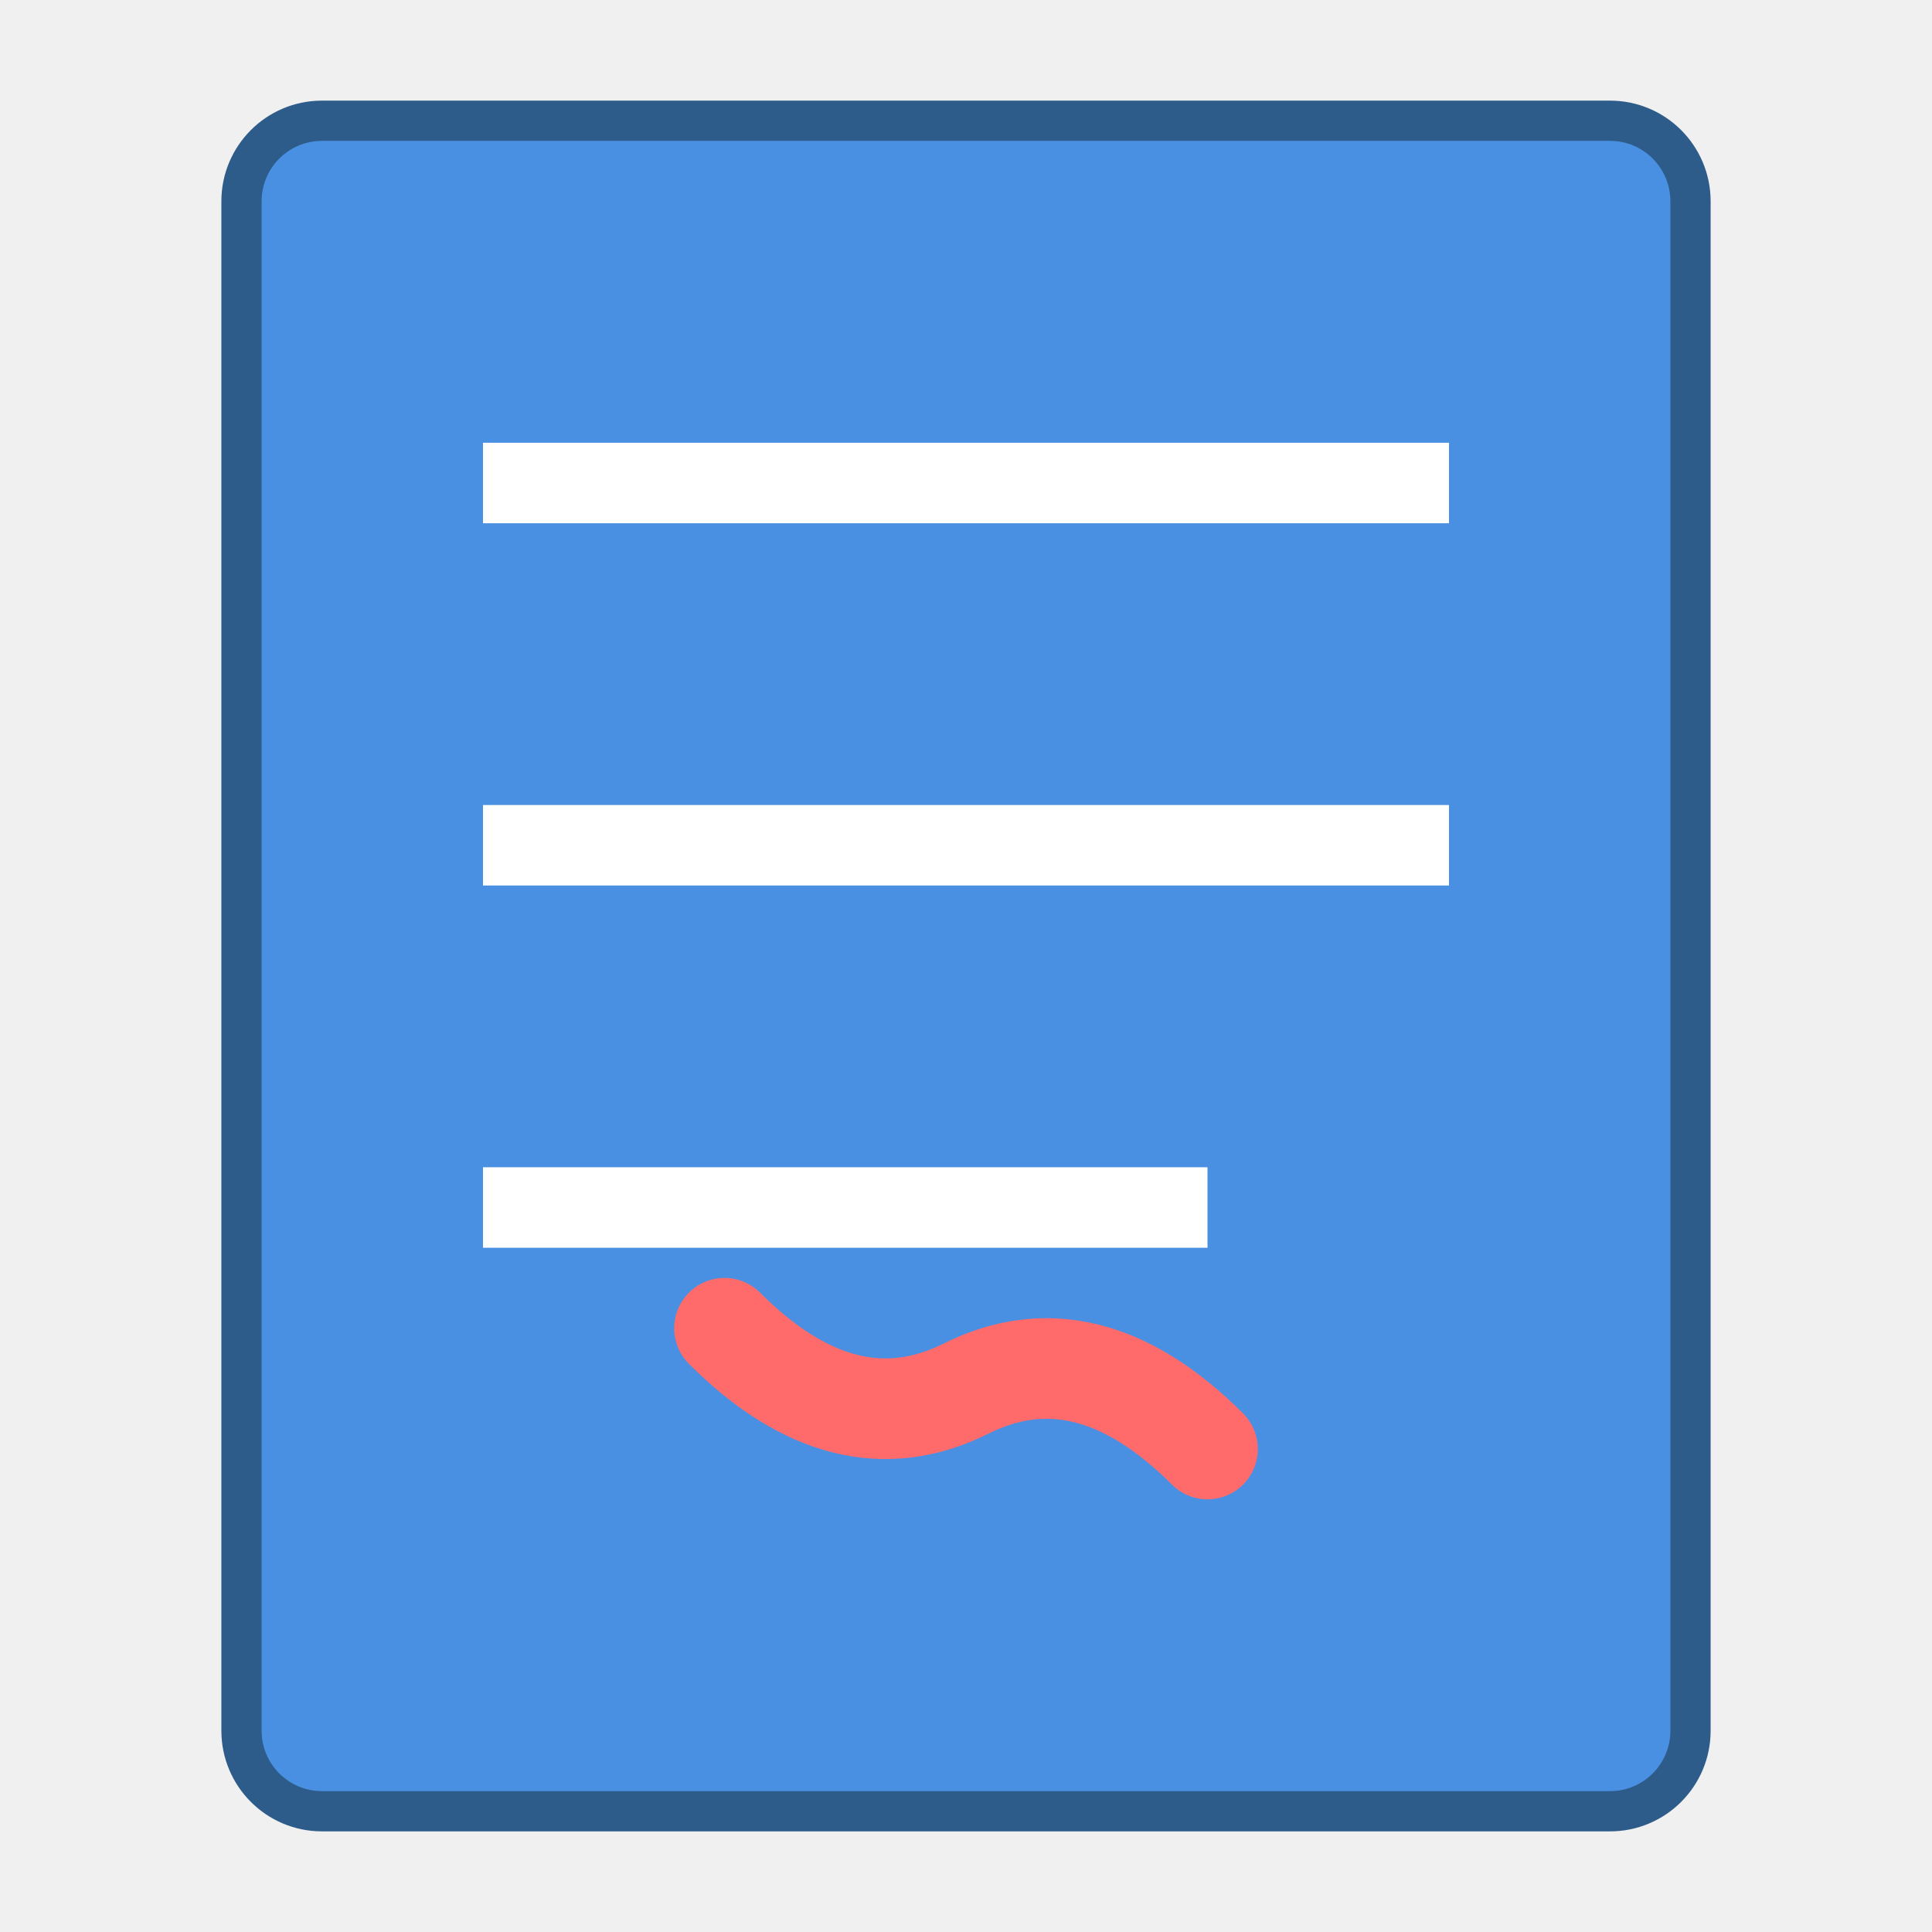
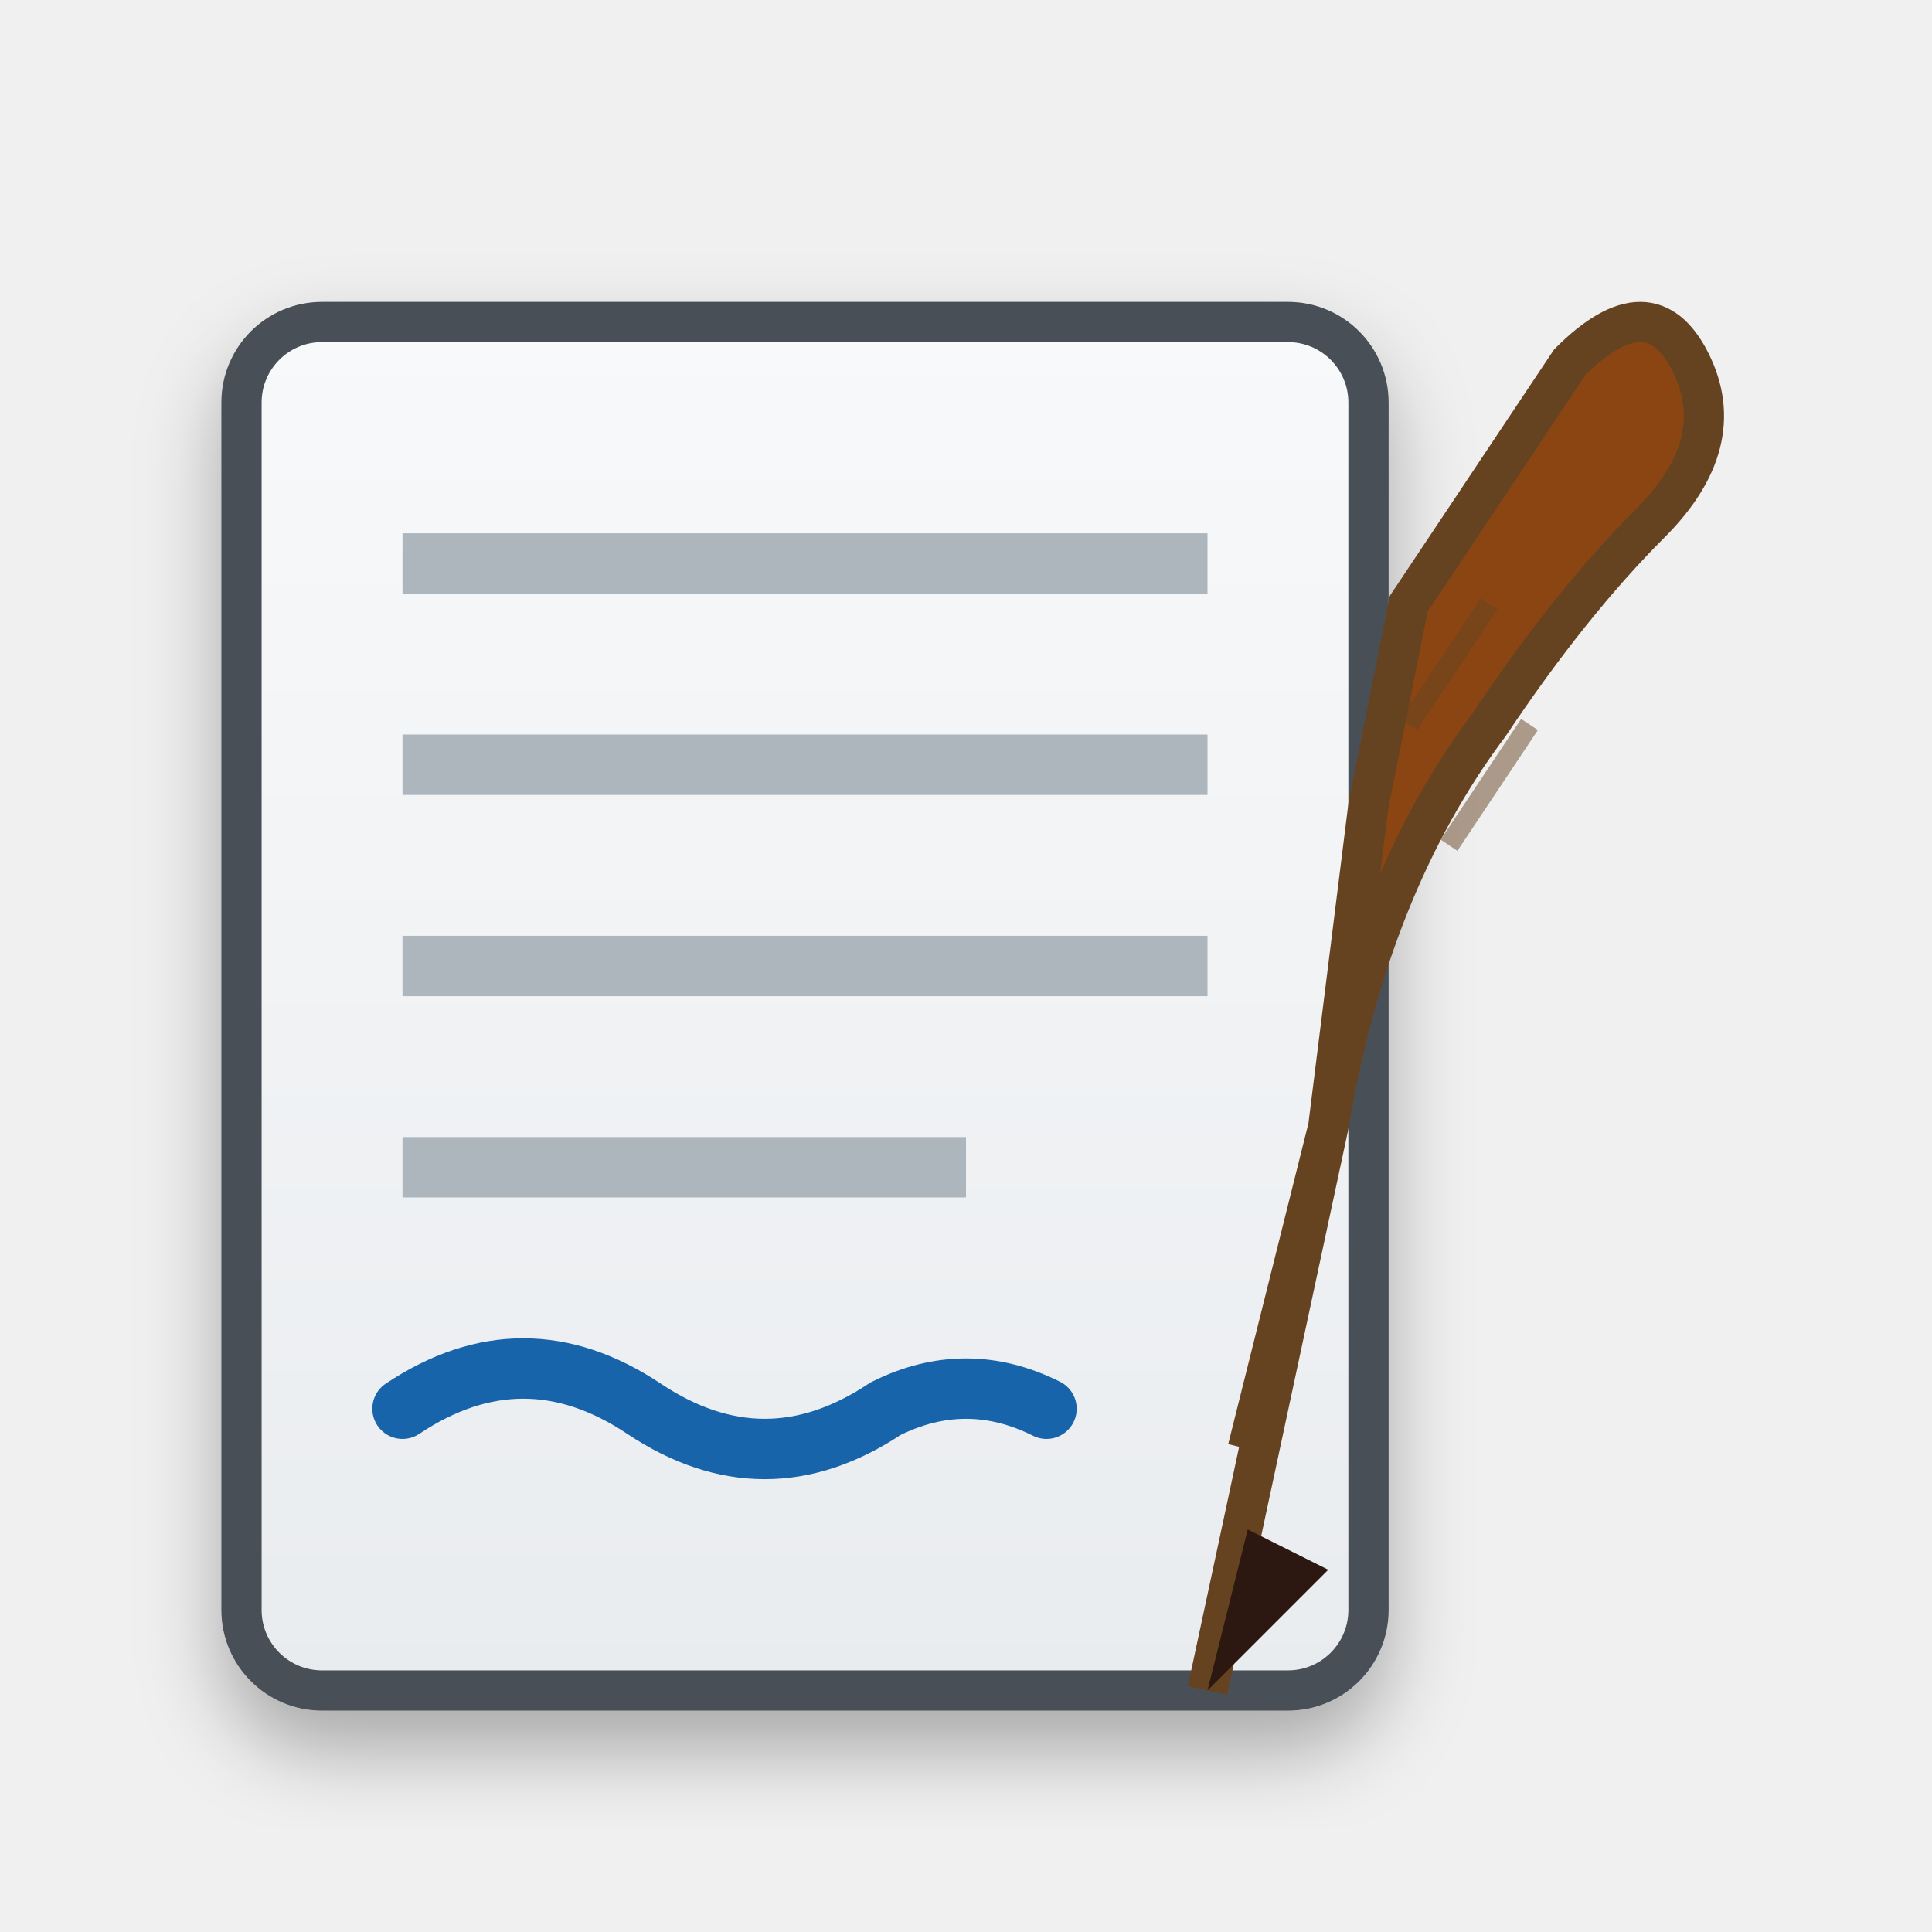
<svg xmlns="http://www.w3.org/2000/svg" viewBox="0 0 48 48">
-   <rect x="6" y="3" width="36" height="42" rx="2" fill="#4A90E2" stroke="#2E5C8A" stroke-width="1" />
-   <line x1="12" y1="12" x2="36" y2="12" stroke="#FFFFFF" stroke-width="2" />
-   <line x1="12" y1="21" x2="36" y2="21" stroke="#FFFFFF" stroke-width="2" />
-   <line x1="12" y1="30" x2="30" y2="30" stroke="#FFFFFF" stroke-width="2" />
-   <path d="M 18 33 Q 21 36 24 34.5 Q 27 33 30 36" stroke="#FF6B6B" stroke-width="2.5" fill="none" stroke-linecap="round" />
+   <defs>
+     <linearGradient id="docGrad48" x1="0%" y1="0%" x2="0%" y2="100%">
+       <stop offset="0%" style="stop-color:#f8f9fa;stop-opacity:1" />
+       <stop offset="100%" style="stop-color:#e9ecef;stop-opacity:1" />
+     </linearGradient>
+     <filter id="shadow48">
+       <feDropShadow dx="0" dy="1" stdDeviation="1" flood-opacity="0.3" />
+     </filter>
+   </defs>
+   <rect x="6" y="8" width="28" height="34" rx="2" fill="url(#docGrad48)" stroke="#495057" stroke-width="1" filter="url(#shadow48)" />
+   <line x1="10" y1="14" x2="30" y2="14" stroke="#adb5bd" stroke-width="1.5" />
+   <line x1="10" y1="19" x2="30" y2="19" stroke="#adb5bd" stroke-width="1.5" />
+   <line x1="10" y1="24" x2="30" y2="24" stroke="#adb5bd" stroke-width="1.5" />
+   <line x1="10" y1="29" x2="24" y2="29" stroke="#adb5bd" stroke-width="1.5" />
+   <path d="M 30 42 L 33 28 Q 34 22 37 18 Q 39 15 41 13 Q 43 11 42 9 Q 41 7 39 9 L 35 15 L 34 20 L 33 28 L 31 36" fill="#8b4513" stroke="#654321" stroke-width="1" />
+   <line x1="35" y1="18" x2="37" y2="15" stroke="#654321" stroke-width="0.5" opacity="0.5" />
+   <line x1="36" y1="21" x2="38" y2="18" stroke="#654321" stroke-width="0.5" opacity="0.5" />
+   <path d="M 30 42 L 31 38 L 33 39 Z" fill="#2c1810" />
+   <path d="M 10 35 Q 13 33 16 35 Q 19 37 22 35 Q 24 34 26 35" stroke="#1864ab" stroke-width="1.5" fill="none" stroke-linecap="round" />
</svg>
